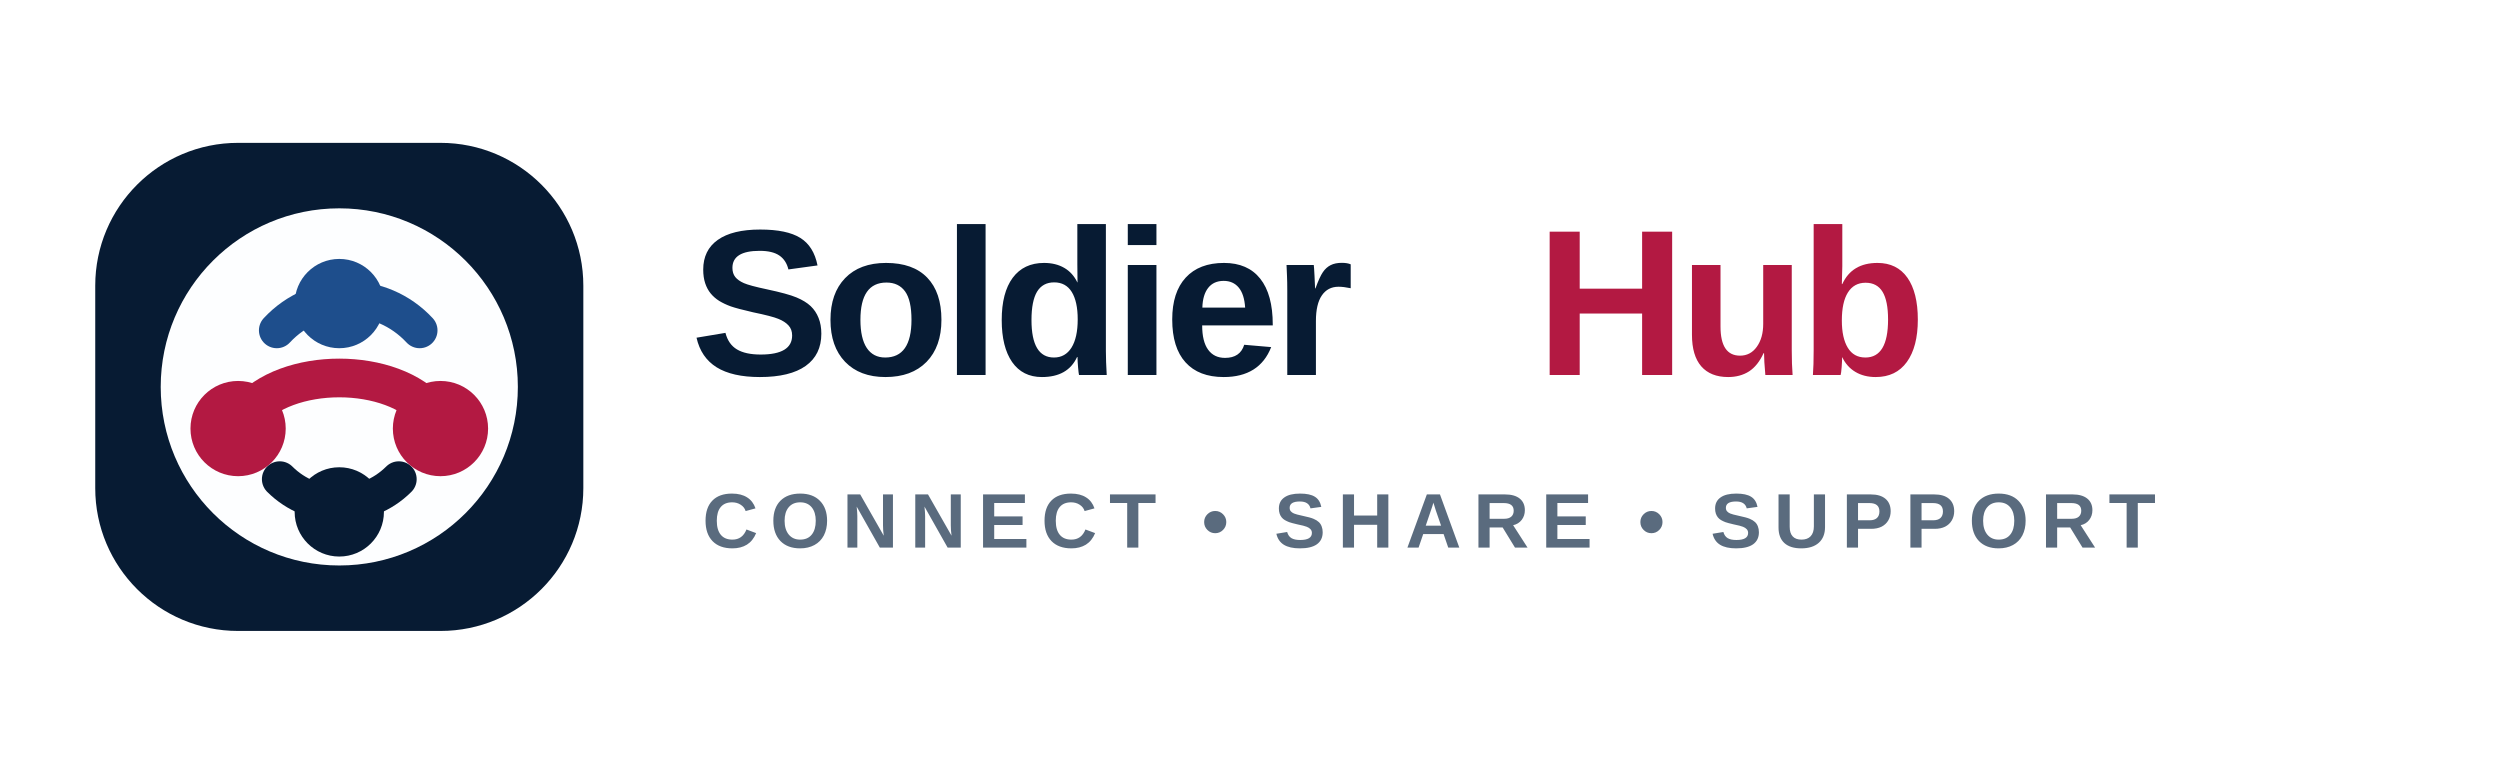
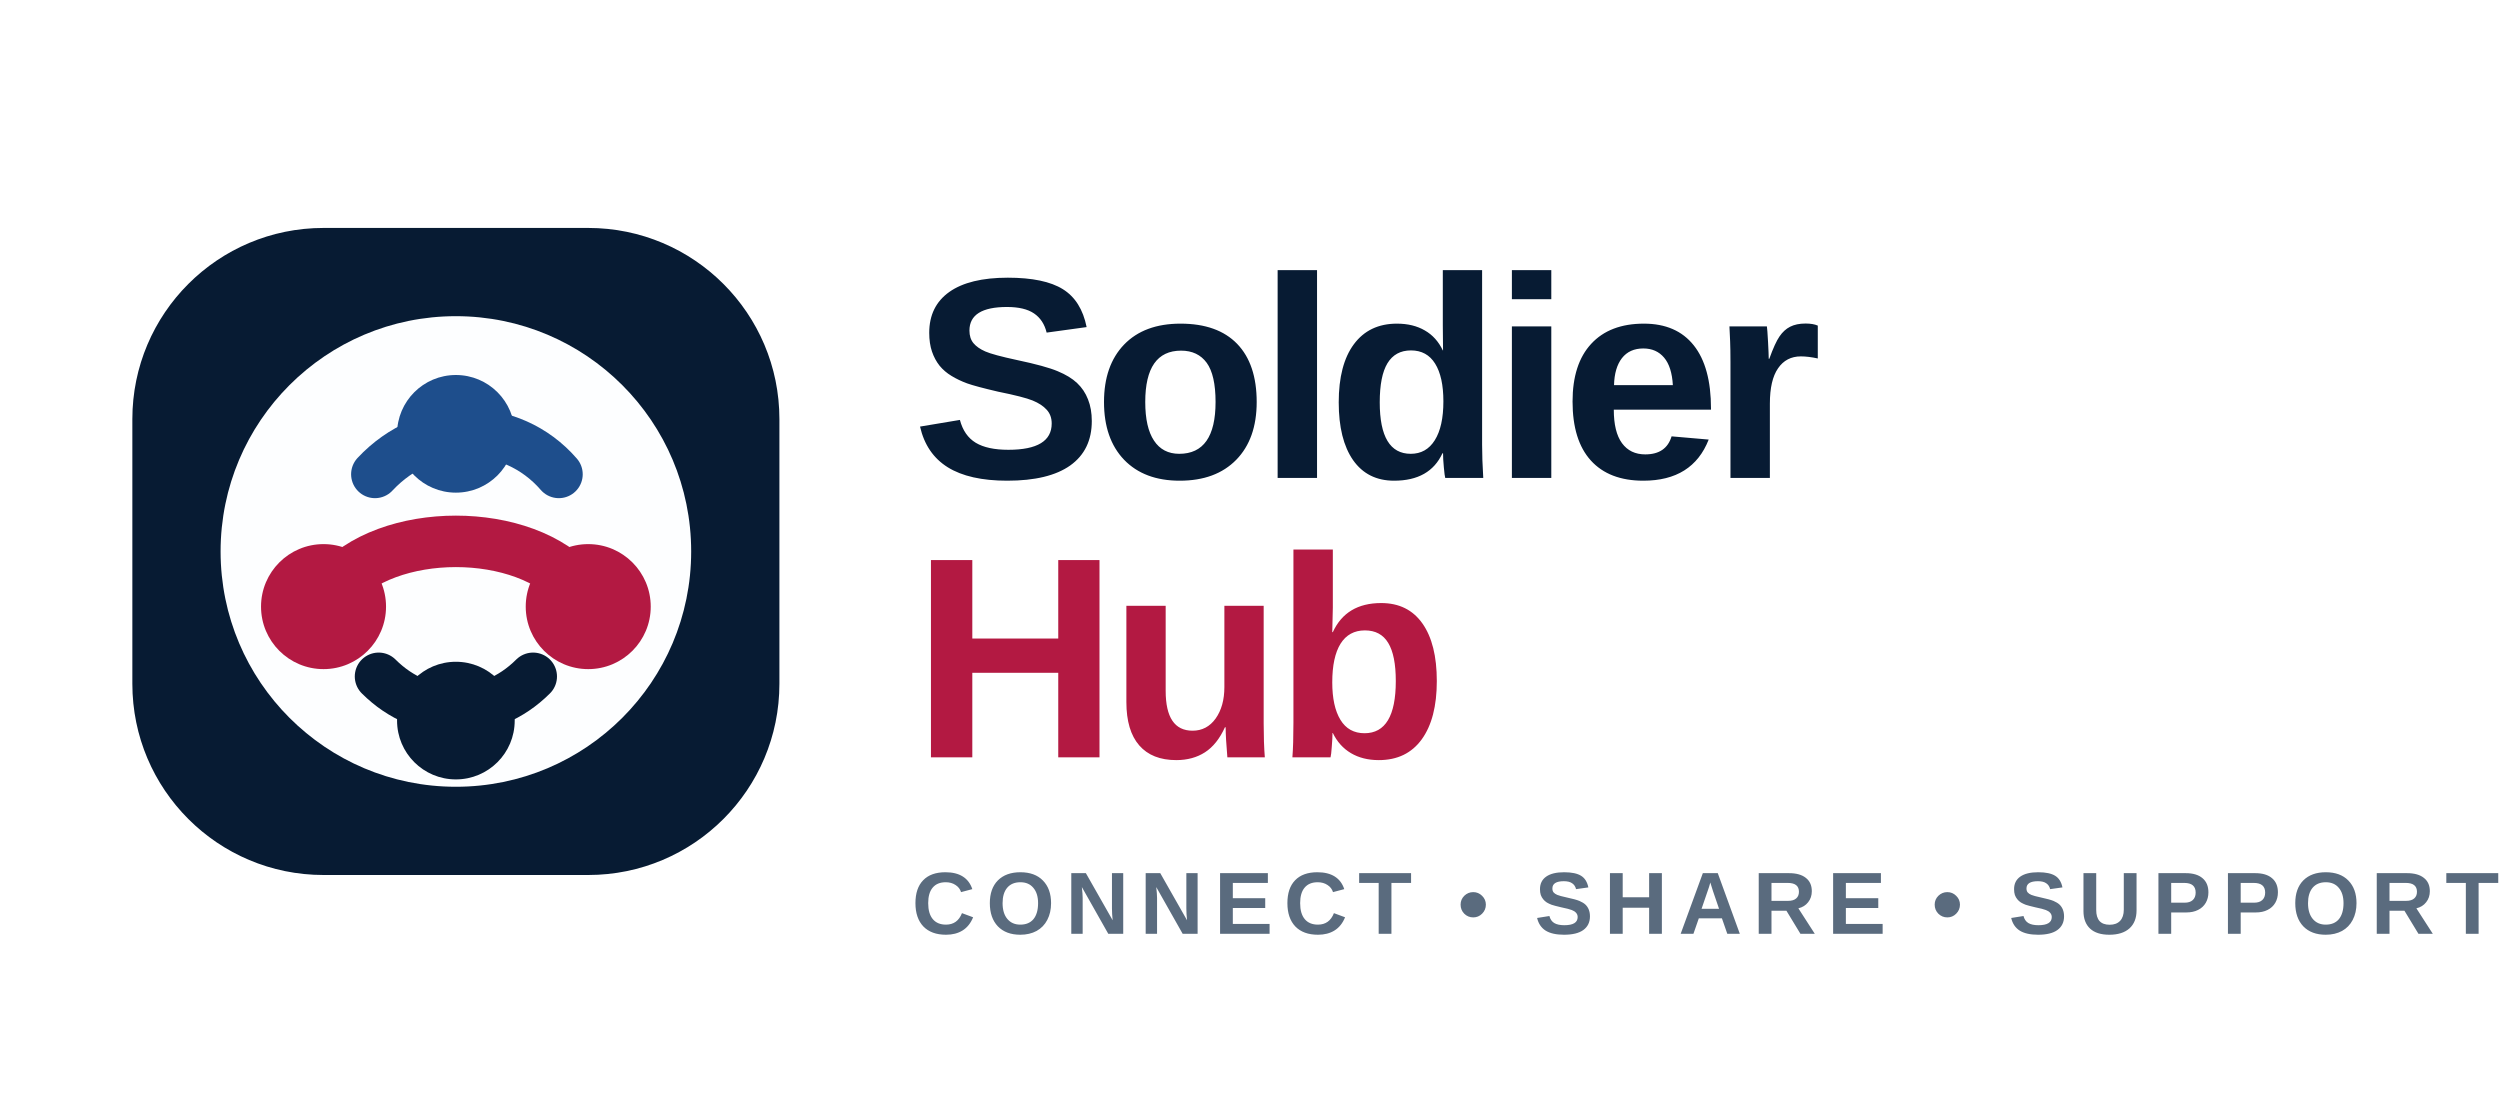
- <svg xmlns="http://www.w3.org/2000/svg" width="420" height="130" viewBox="0 0 420 130" fill="none">
-   <rect width="420" height="130" rx="24" fill="transparent" />
-   <rect x="16" y="24" width="82" height="82" rx="24" fill="#071B33" />
-   <circle cx="57" cy="65" r="30" fill="#FDFEFF" />
-   <path d="M41.5 69.5C48 61.5 66 61.5 72.5 69.5" stroke="#B31942" stroke-width="6.5" stroke-linecap="round" />
-   <path d="M46.5 55.5C53 48.5 64 48.5 70.5 55.5" stroke="#1E4E8C" stroke-width="6" stroke-linecap="round" />
-   <path d="M47 80.5C52.5 86 61.5 86 67 80.5" stroke="#071B33" stroke-width="6" stroke-linecap="round" />
-   <circle cx="40" cy="72" r="8" fill="#B31942" />
-   <circle cx="74" cy="72" r="8" fill="#B31942" />
-   <circle cx="57" cy="51" r="7.5" fill="#1E4E8C" />
-   <circle cx="57" cy="86" r="7.5" fill="#071B33" />
-   <text x="116" y="63" font-family="Arial, Helvetica, sans-serif" font-size="35" font-weight="800" fill="#071B33" letter-spacing="-1.2">Soldier</text>
-   <text x="258" y="63" font-family="Arial, Helvetica, sans-serif" font-size="35" font-weight="800" fill="#B31942" letter-spacing="-1.2">Hub</text>
-   <text x="118" y="92" font-family="Arial, Helvetica, sans-serif" font-size="13" font-weight="800" fill="#5A6B7E" letter-spacing="2">CONNECT • SHARE • SUPPORT</text>
+ <svg xmlns="http://www.w3.org/2000/svg" width="340" height="150" viewBox="0 0 340 150" fill="none">
+   <rect width="340" height="150" rx="24" fill="transparent" />
+   <rect x="18" y="31" width="88" height="88" rx="26" fill="#071B33" />
+   <circle cx="62" cy="75" r="32" fill="#FDFEFF" />
+   <path d="M45.5 80C52.5 71.5 71.5 71.5 78.5 80" stroke="#B31942" stroke-width="7" stroke-linecap="round" />
+   <path d="M51 64.5C58 57 69.5 57 76 64.5" stroke="#1E4E8C" stroke-width="6.5" stroke-linecap="round" />
+   <path d="M51.5 92C57.5 98 66.5 98 72.5 92" stroke="#071B33" stroke-width="6.5" stroke-linecap="round" />
+   <circle cx="44" cy="82.5" r="8.5" fill="#B31942" />
+   <circle cx="80" cy="82.5" r="8.5" fill="#B31942" />
+   <circle cx="62" cy="59" r="8" fill="#1E4E8C" />
+   <circle cx="62" cy="98" r="8" fill="#071B33" />
+   <text x="124" y="65" font-family="Arial, Helvetica, sans-serif" font-size="39" font-weight="800" fill="#071B33" letter-spacing="-1.4">Soldier</text>
+   <text x="124" y="103" font-family="Arial, Helvetica, sans-serif" font-size="39" font-weight="800" fill="#B31942" letter-spacing="-1.4">Hub</text>
+   <text x="124" y="127" font-family="Arial, Helvetica, sans-serif" font-size="12" font-weight="800" fill="#5A6B7E" letter-spacing="1.45">CONNECT • SHARE • SUPPORT</text>
</svg>
